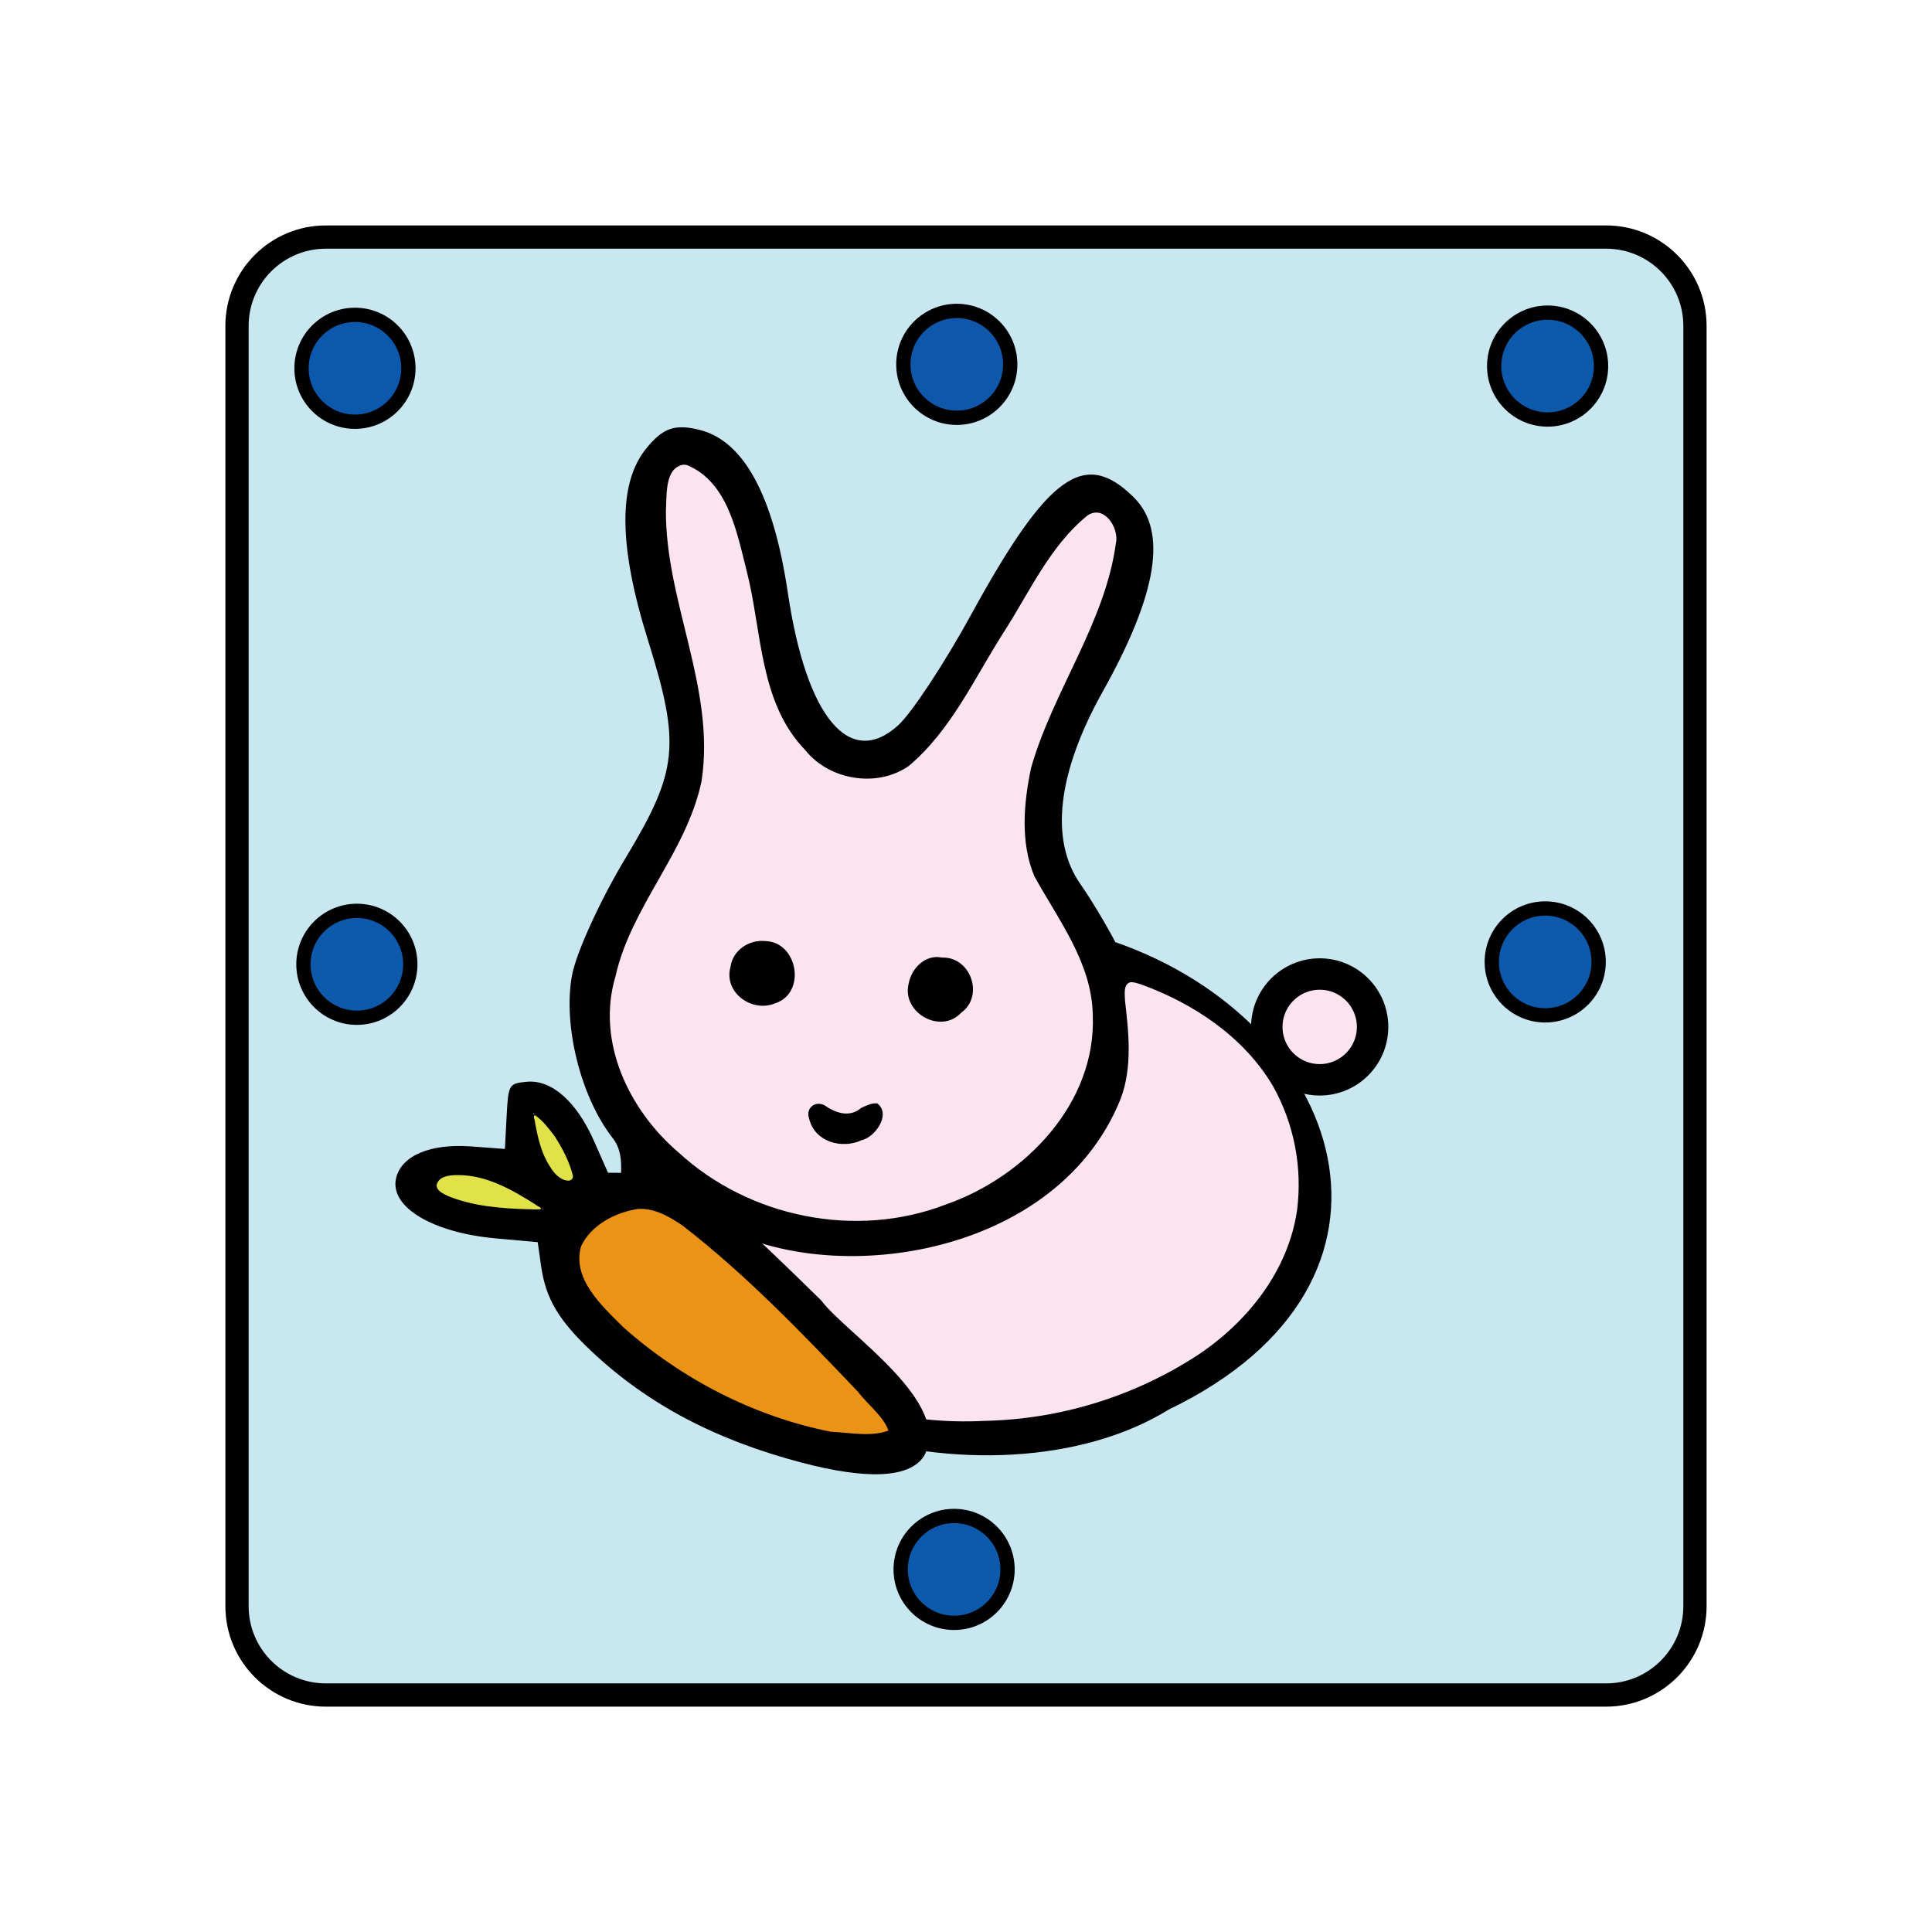
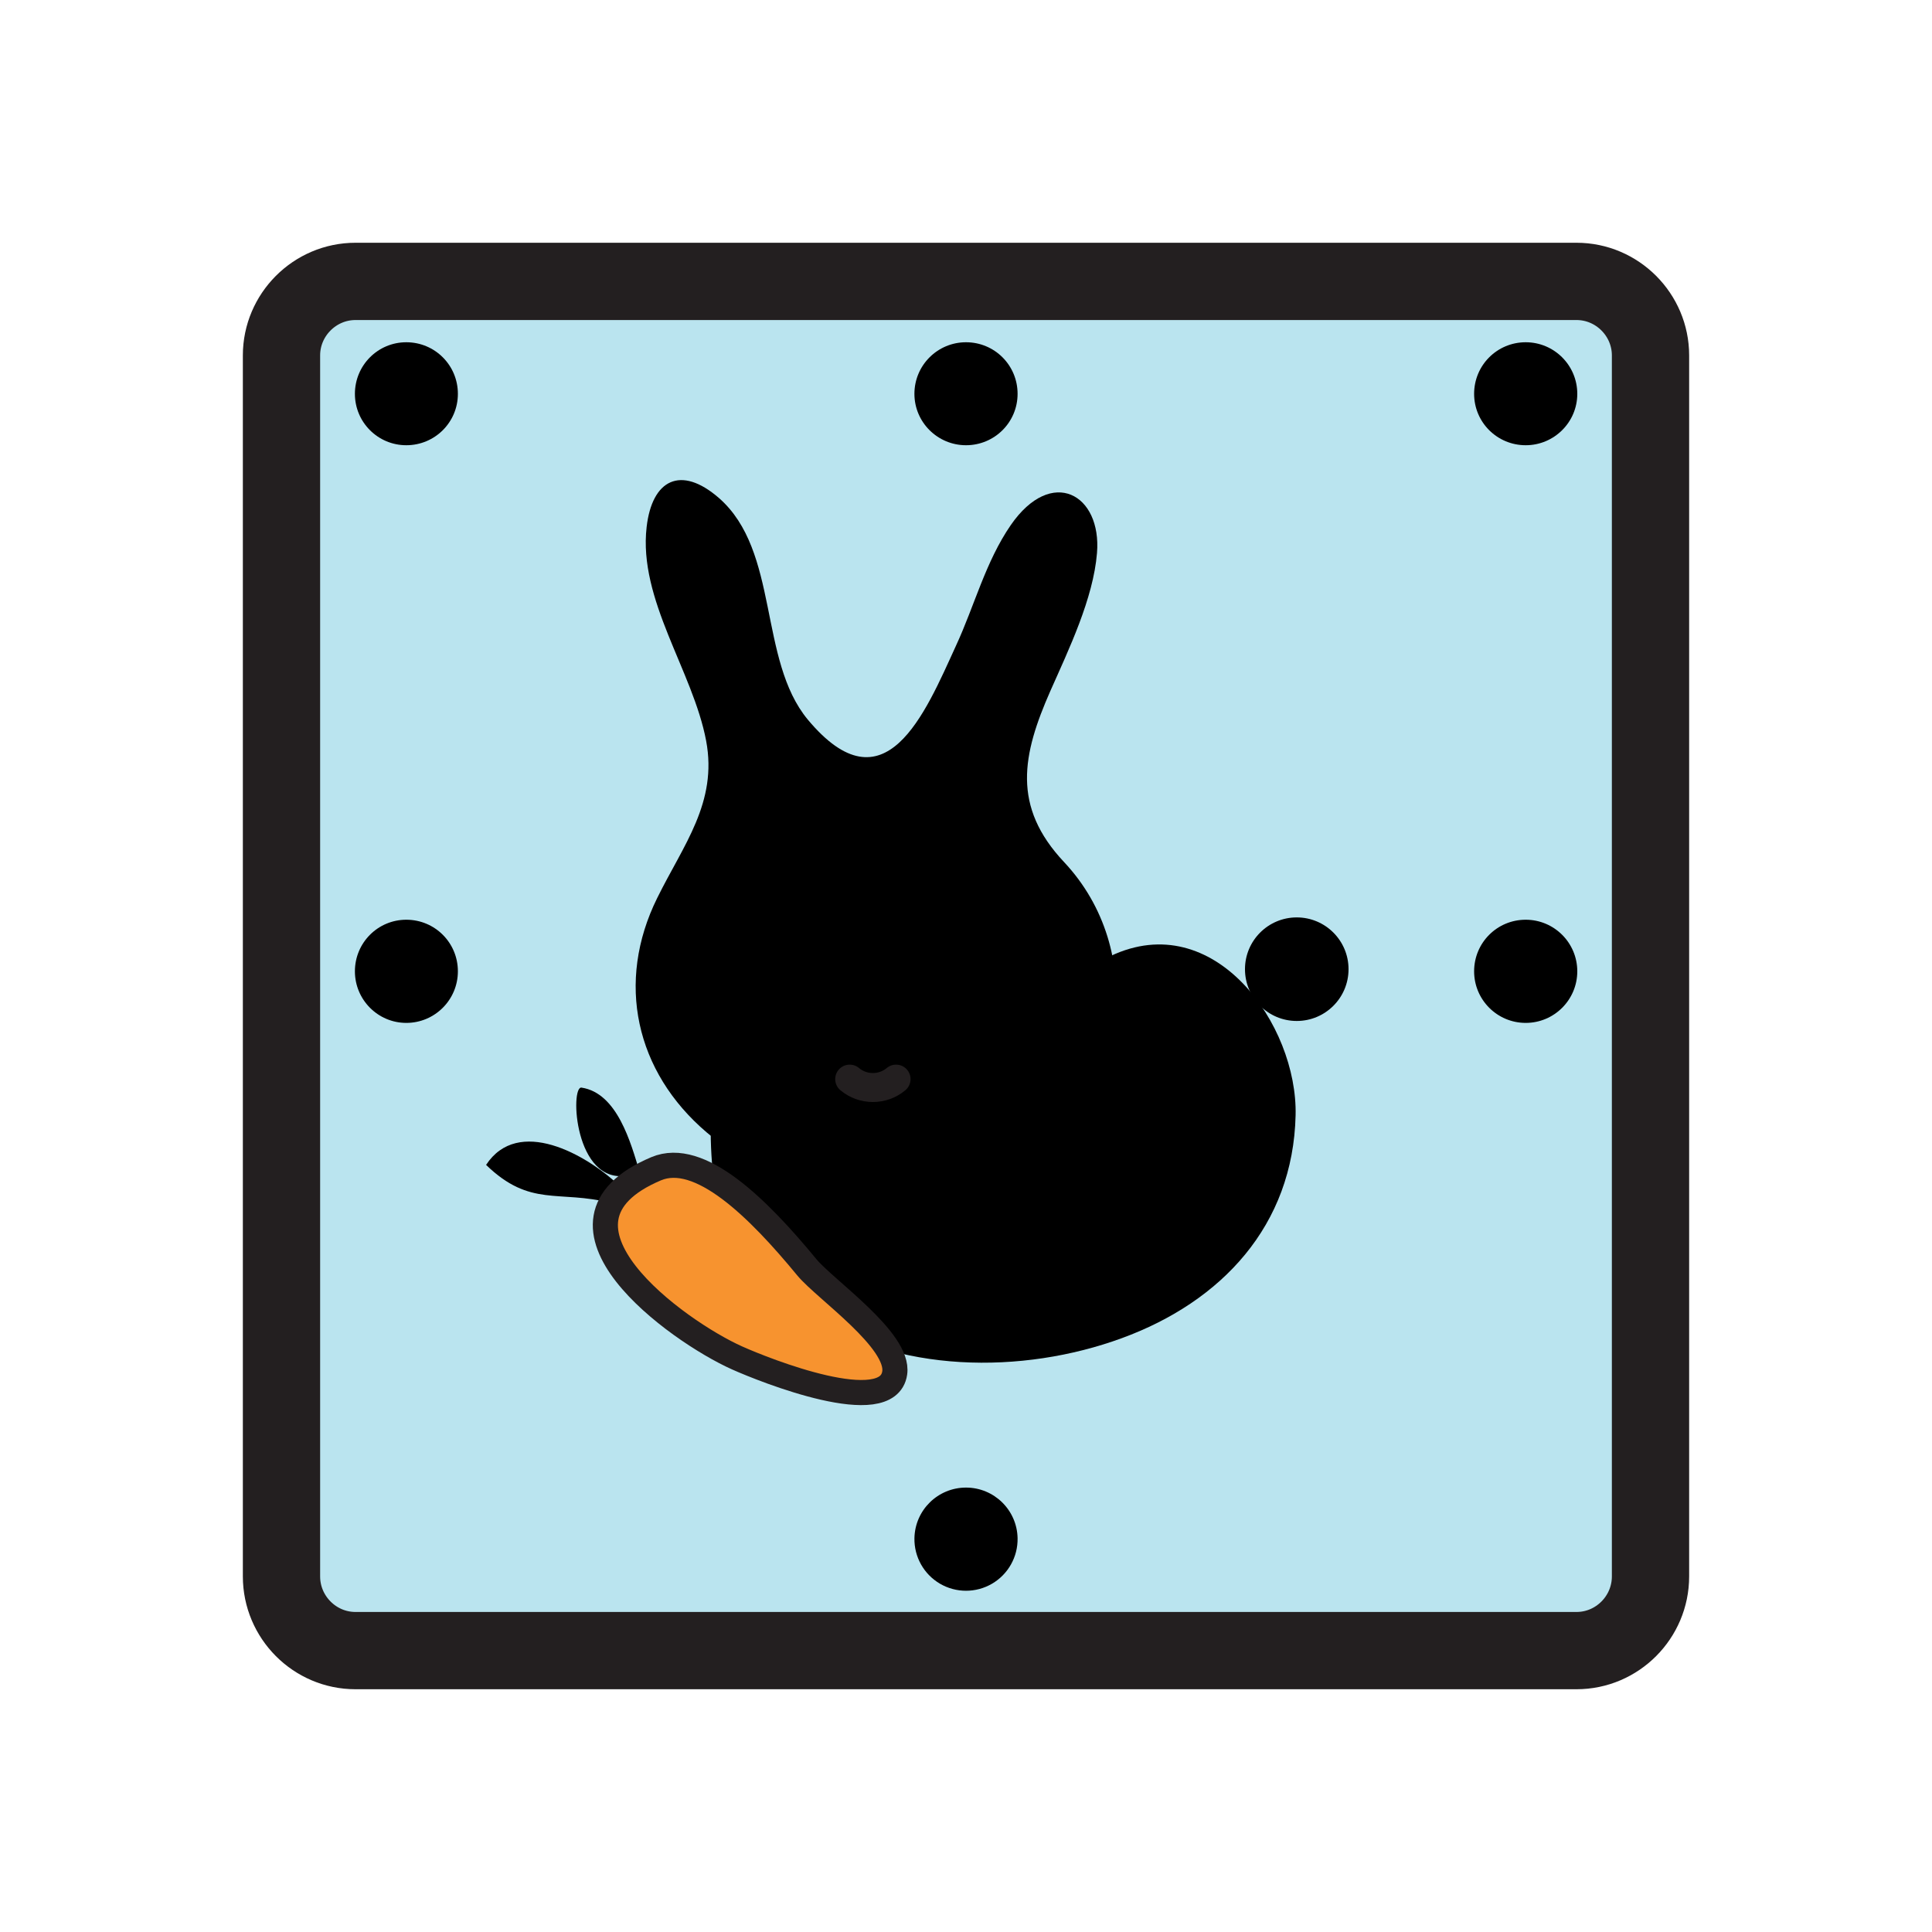
- <svg xmlns="http://www.w3.org/2000/svg" viewBox="0 0 60 60">
-   <g transform="translate(69.895 -344.978)scale(1.30158)">
-     <rect width="34.787" height="34.787" x="-48.045" y="270.702" fill="#c9e7f1" stroke="#000" stroke-linecap="square" stroke-width=".555" paint-order="fill markers stroke" ry="2.12" />
-     <circle cx="-45.231" cy="273.833" r="1.275" fill="#0b58ad" stroke="#000" stroke-linecap="square" stroke-width=".341" paint-order="fill markers stroke" />
-     <circle cx="-30.871" cy="273.739" r="1.275" fill="#0f57ab" stroke="#000" stroke-linecap="square" stroke-width=".341" paint-order="fill markers stroke" />
-     <circle cx="-16.774" cy="273.78" r="1.275" fill="#0d5aac" stroke="#000" stroke-linecap="square" stroke-width=".341" paint-order="fill markers stroke" />
-     <circle cx="-45.185" cy="288.054" r="1.275" fill="#0d5aac" stroke="#000" stroke-linecap="square" stroke-width=".341" paint-order="fill markers stroke" />
-     <circle cx="-16.831" cy="287.997" r="1.275" fill="#0d5aac" stroke="#000" stroke-linecap="square" stroke-width=".341" paint-order="fill markers stroke" />
-     <circle cx="-30.935" cy="302.492" r="1.275" fill="#0d5aac" stroke="#000" stroke-linecap="square" stroke-width=".341" paint-order="fill markers stroke" />
-     <g transform="translate(41.385 17.775)">
-       <g transform="translate(-14.705 43.123)scale(.79957)">
-         <path d="M-82.03 291.055c0-.636.171-1.28-.216-1.773-.953-1.212-1.492-3.372-1.212-4.864.127-.675.848-2.252 1.603-3.503 1.561-2.59 1.64-3.367.662-6.49-.879-2.802-.897-4.677-.055-5.716.503-.62.857-.744 1.598-.558 1.319.33 2.2 1.959 2.631 4.86.551 3.715 1.841 5.266 3.29 3.957.402-.363 1.383-1.85 2.18-3.306 2.293-4.183 3.385-4.967 4.863-3.489.998.999.697 2.866-.934 5.782-1.356 2.425-1.59 4.433-.669 5.748.304.434.773 1.214 1.043 1.733 6.819 2.37 9.536 10.122 1.592 13.95-5.176 3.196-15.624.649-16.376-6.331m19.769-2.712c-.665-1.74-2.719-3.19-4.397-3.672-.63-.181-.007 1.228-.167 2.422-.28 2.09-1.68 3.98-3.669 4.957-2.36 1.16-6.475 1.009-8.63-.124-2.016-1.52-2.33-1.408-1.23.979 4.568 8.915 21.581 4.305 18.093-4.562m-6.812-5.94c-1.347-1.945-1.225-3.478.566-7.076 1.44-2.894 1.713-4.456.829-4.748-.6-.197-1.451.888-3.315 4.23-.893 1.6-2.015 3.133-2.494 3.406-1.96 1.114-3.955-.643-4.354-3.836-.298-2.388-.831-4.147-1.442-4.758-1.526-1.525-1.91.473-.862 4.487.95 3.639.844 4.767-.68 7.242-2.114 3.438-2.09 5.588.089 8.071 6.394 6.082 16.37-.645 11.663-7.019z" />
-         <circle cx="-72.472" cy="284.833" r=".818" stroke="#000" stroke-linecap="square" stroke-width=".25" paint-order="fill markers stroke" />
-         <circle cx="-77.784" cy="284.37" r=".818" stroke="#000" stroke-linecap="square" stroke-width=".25" paint-order="fill markers stroke" />
-       </g>
-       <path stroke="#000" stroke-linecap="square" stroke-width=".3" d="M-74.198 273.823c0 .233-.273.562-.741.562s-.685-.323-.685-.557.238.218.706.218c.33.045.716-.456.72-.223z" paint-order="fill markers stroke" />
-       <circle cx="-63.597" cy="271.773" r="1.262" fill="#fbe3f0" stroke="#000" stroke-linecap="square" stroke-width=".75" paint-order="fill markers stroke" />
-       <path fill="#fbe3f0" stroke="#000" stroke-linecap="square" stroke-width=".031" d="M-68.103 270.689c-.208.038-.157.314-.154.467.09.77.174 1.57-.097 2.309-1.578 3.984-7.444 4.618-9.986 2.767-.296-.2-.588-.433-.936-.53-.185-.02-.24.206-.194.346.142.6.414 1.164.716 1.699.942 1.581 2.568 2.685 4.335 3.142.92.248 1.877.349 2.829.299a9.7 9.7 0 0 0 5.05-1.545c1.216-.792 2.214-2.041 2.42-3.507a4.83 4.83 0 0 0-.575-2.953c-.696-1.183-1.902-1.985-3.172-2.444-.077-.023-.155-.05-.236-.05z" paint-order="fill markers stroke" />
-       <path fill="#fbe3f0" stroke="#000" stroke-linecap="square" stroke-width=".089" d="M-78.8 258.315c-.476.102-.416.757-.441 1.135-.012 2.19 1.19 4.261.85 6.457-.355 1.683-1.675 2.967-2.052 4.65-.469 1.573.324 3.225 1.518 4.244 1.696 1.562 4.26 2.084 6.42 1.252 1.907-.664 3.627-2.44 3.538-4.564-.02-1.258-.822-2.284-1.399-3.332-.33-.798-.25-1.711-.076-2.547.523-1.84 1.765-3.45 2.027-5.374.084-.4-.31-.985-.741-.708-.914.732-1.403 1.855-2.028 2.82-.692 1.086-1.243 2.32-2.246 3.164-.737.513-1.851.328-2.41-.375-1.09-1.124-1.018-2.812-1.384-4.246-.238-.933-.448-2.133-1.438-2.56a.4.4 0 0 0-.137-.016zm1.972 11.454c.734.016.93 1.182.215 1.402-.518.213-1.162-.247-.998-.824.05-.376.419-.616.783-.578zm4.22.394c.642-.025.955.864.426 1.239-.45.495-1.332.004-1.182-.64.062-.358.376-.682.756-.599zm-1.563 3.478c.285.23-.077.731-.372.794-.455.21-1.075.041-1.194-.49-.083-.227.153-.386.347-.234.27.178.604.264.875.034.109-.048.222-.111.344-.104z" paint-order="fill markers stroke" />
-     </g>
-     <path d="M-34.564 299.946c-2.056-.54-3.664-1.387-5-2.637-.807-.755-1.116-1.276-1.227-2.065l-.079-.56-.989-.089c-1.536-.137-2.56-.76-2.388-1.449.134-.53.815-.816 1.782-.747l.812.06.041-.78c.04-.76.053-.78.477-.822.594-.058 1.191.468 1.61 1.418l.332.752.797.008c1.063.01 1.575.373 4.293 3.042.571.772 3.178 2.443 2.445 3.718-.353.53-1.387.55-2.906.151m2.173-.813c0-.34-4.436-4.698-5.153-5.063-.732-.374-1.096-.374-1.714.001-.608.369-.696.5-.699 1.047-.008 1.616 4.209 4.214 6.9 4.251.544.008.666-.035.666-.236m-8.9-5.574c-.832-.513-1.861-.648-1.99-.261-.09.273.884.562 1.99.591l.561.015zm1.118-.873c-.12-.289-.35-.651-.51-.805l-.292-.28.09.483c.112.604.447 1.128.721 1.128.183 0 .182-.064-.01-.526z" />
-     <path fill="#ea9317" stroke="#000" stroke-linecap="square" stroke-width=".132" d="M-38.47 293.824c-.566.077-1.178.398-1.427.932-.24.821.507 1.49 1.027 2.008 1.402 1.247 3.143 2.144 4.986 2.509.476.02 1.02.142 1.464-.056-.109-.397-.51-.677-.755-1.003-1.328-1.393-2.67-2.795-4.194-3.975-.324-.223-.695-.435-1.102-.415z" paint-order="fill markers stroke" />
-     <path fill="#e1e249" stroke="#000" stroke-linecap="square" stroke-width=".033" d="M-40.945 291.64c-.07.037 0 .141-.004.203.069.363.15.733.358 1.046.098.163.25.338.454.344.084 0 .144-.075.118-.156-.084-.335-.251-.645-.436-.934-.137-.18-.278-.37-.467-.5zm-1.843 1.427c-.19 0-.453.025-.51.244-.013.154.165.23.279.287.599.244 1.255.296 1.895.316.113-.002.229.015.34-.005.042-.067-.084-.09-.12-.13-.566-.361-1.192-.719-1.884-.712z" paint-order="fill markers stroke" />
-   </g>
+ <svg xmlns="http://www.w3.org/2000/svg" width="100" height="100" viewBox="0 0 100 100">
+   <path fill="#bae4ef" d="M85.43 81.595c0 2.11-1.72 3.84-3.83 3.84H18.4c-2.11 0-3.83-1.73-3.83-3.84v-63.2c0-2.1 1.72-3.83 3.83-3.83h63.2c2.11 0 3.83 1.73 3.83 3.83z" />
+   <path fill="none" stroke="#231f20" stroke-linecap="round" stroke-linejoin="round" stroke-width="4" d="M85.43 81.595c0 2.11-1.72 3.84-3.83 3.84H18.4c-2.11 0-3.83-1.73-3.83-3.84v-63.2c0-2.1 1.72-3.83 3.83-3.83h63.2c2.11 0 3.83 1.73 3.83 3.83z" />
+   <path d="M57.48 49.485c5.37-2.55 9.69 3.56 9.58 8.24-.13 5.71-3.83 9.65-9 11.54-5.13 1.88-11.7 1.85-16.34-1.32-4.09-2.79-4.94-5.07-4.94-9.83" class="0NK_svg__s54" />
+   <path d="M69.8 50.165a2.68 2.68 0 1 1-5.36 0 2.68 2.68 0 0 1 5.36 0m-33.25-11.82c.6 3.19-1.18 5.39-2.53 8.13-2.16 4.36-1.13 9 2.56 12.14 5 4.24 11.01 4.21 16.54 1.08 5.32-3.02 6.22-10.53 1.96-15.07-2.72-2.89-2.17-5.56-.71-8.87.95-2.14 2.22-4.78 2.41-7.13.25-3.04-2.34-4.51-4.46-1.45-1.31 1.9-1.88 4.18-2.84 6.25-1.6 3.5-3.68 8.6-7.67 3.82-2.57-3.1-1.45-8.72-4.6-11.47-1.98-1.72-3.46-.94-3.74 1.5-.44 3.77 2.4 7.46 3.08 11.07" class="0NK_svg__s54" />
+   <path d="M41.66 49.265c0 .47-.38.86-.85.86a.86.86 0 0 1-.86-.86c0-.47.38-.85.86-.85.47 0 .85.38.85.85m8.4-.02c0 .47-.39.85-.86.85a.85.85 0 1 1 0-1.7c.47 0 .86.38.86.85" class="0NK_svg__s26" />
+   <path fill="#fefefe" stroke="#231f20" stroke-linecap="round" stroke-linejoin="round" stroke-width="1.5" d="M43.98 55.855c.69.58 1.71.58 2.4 0" />
+   <path d="M52.67 20.385c0 1.47-1.19 2.66-2.67 2.66-1.47 0-2.67-1.19-2.67-2.66 0-1.48 1.2-2.67 2.67-2.67 1.48 0 2.67 1.19 2.67 2.67m28.97 0c0 1.47-1.2 2.66-2.67 2.66-1.48 0-2.67-1.19-2.67-2.66 0-1.48 1.19-2.67 2.67-2.67a2.67 2.67 0 0 1 2.67 2.67m-57.94 0c0 1.47-1.19 2.66-2.67 2.66-1.47 0-2.66-1.19-2.66-2.66 0-1.48 1.19-2.67 2.66-2.67 1.48 0 2.67 1.19 2.67 2.67m28.97 59.23a2.67 2.67 0 1 1-5.339.001 2.67 2.67 0 0 1 5.339-.001m28.97-29.34a2.67 2.67 0 1 1-5.34 0c0-1.48 1.19-2.67 2.67-2.67a2.67 2.67 0 0 1 2.67 2.67m-57.94 0a2.67 2.67 0 0 1-2.67 2.67c-1.47 0-2.66-1.2-2.66-2.67 0-1.48 1.19-2.67 2.66-2.67 1.48 0 2.67 1.19 2.67 2.67" class="0NK_svg__s20" />
+   <path d="M32.07 61.385c-1.74-1.66-5.26-3.61-6.91-1.09 2.29 2.22 3.76 1.28 6.46 1.97" class="0NK_svg__s27" />
+   <path d="M32.49 60.845c-2.77.5-2.99-4.65-2.39-4.55 1.85.28 2.55 2.85 3.01 4.38" class="0NK_svg__s27" />
+   <path fill="#f7932f" stroke="#231f20" stroke-linecap="round" stroke-linejoin="round" stroke-width="1.3" d="M41.77 65.605c.95 1.14 4.79 3.77 4.54 5.46-.35 2.4-6.71-.13-8.16-.78-3.09-1.38-10.86-6.97-4.19-9.79 2.25-.95 5.26 2.01 7.81 5.11" />
</svg>
